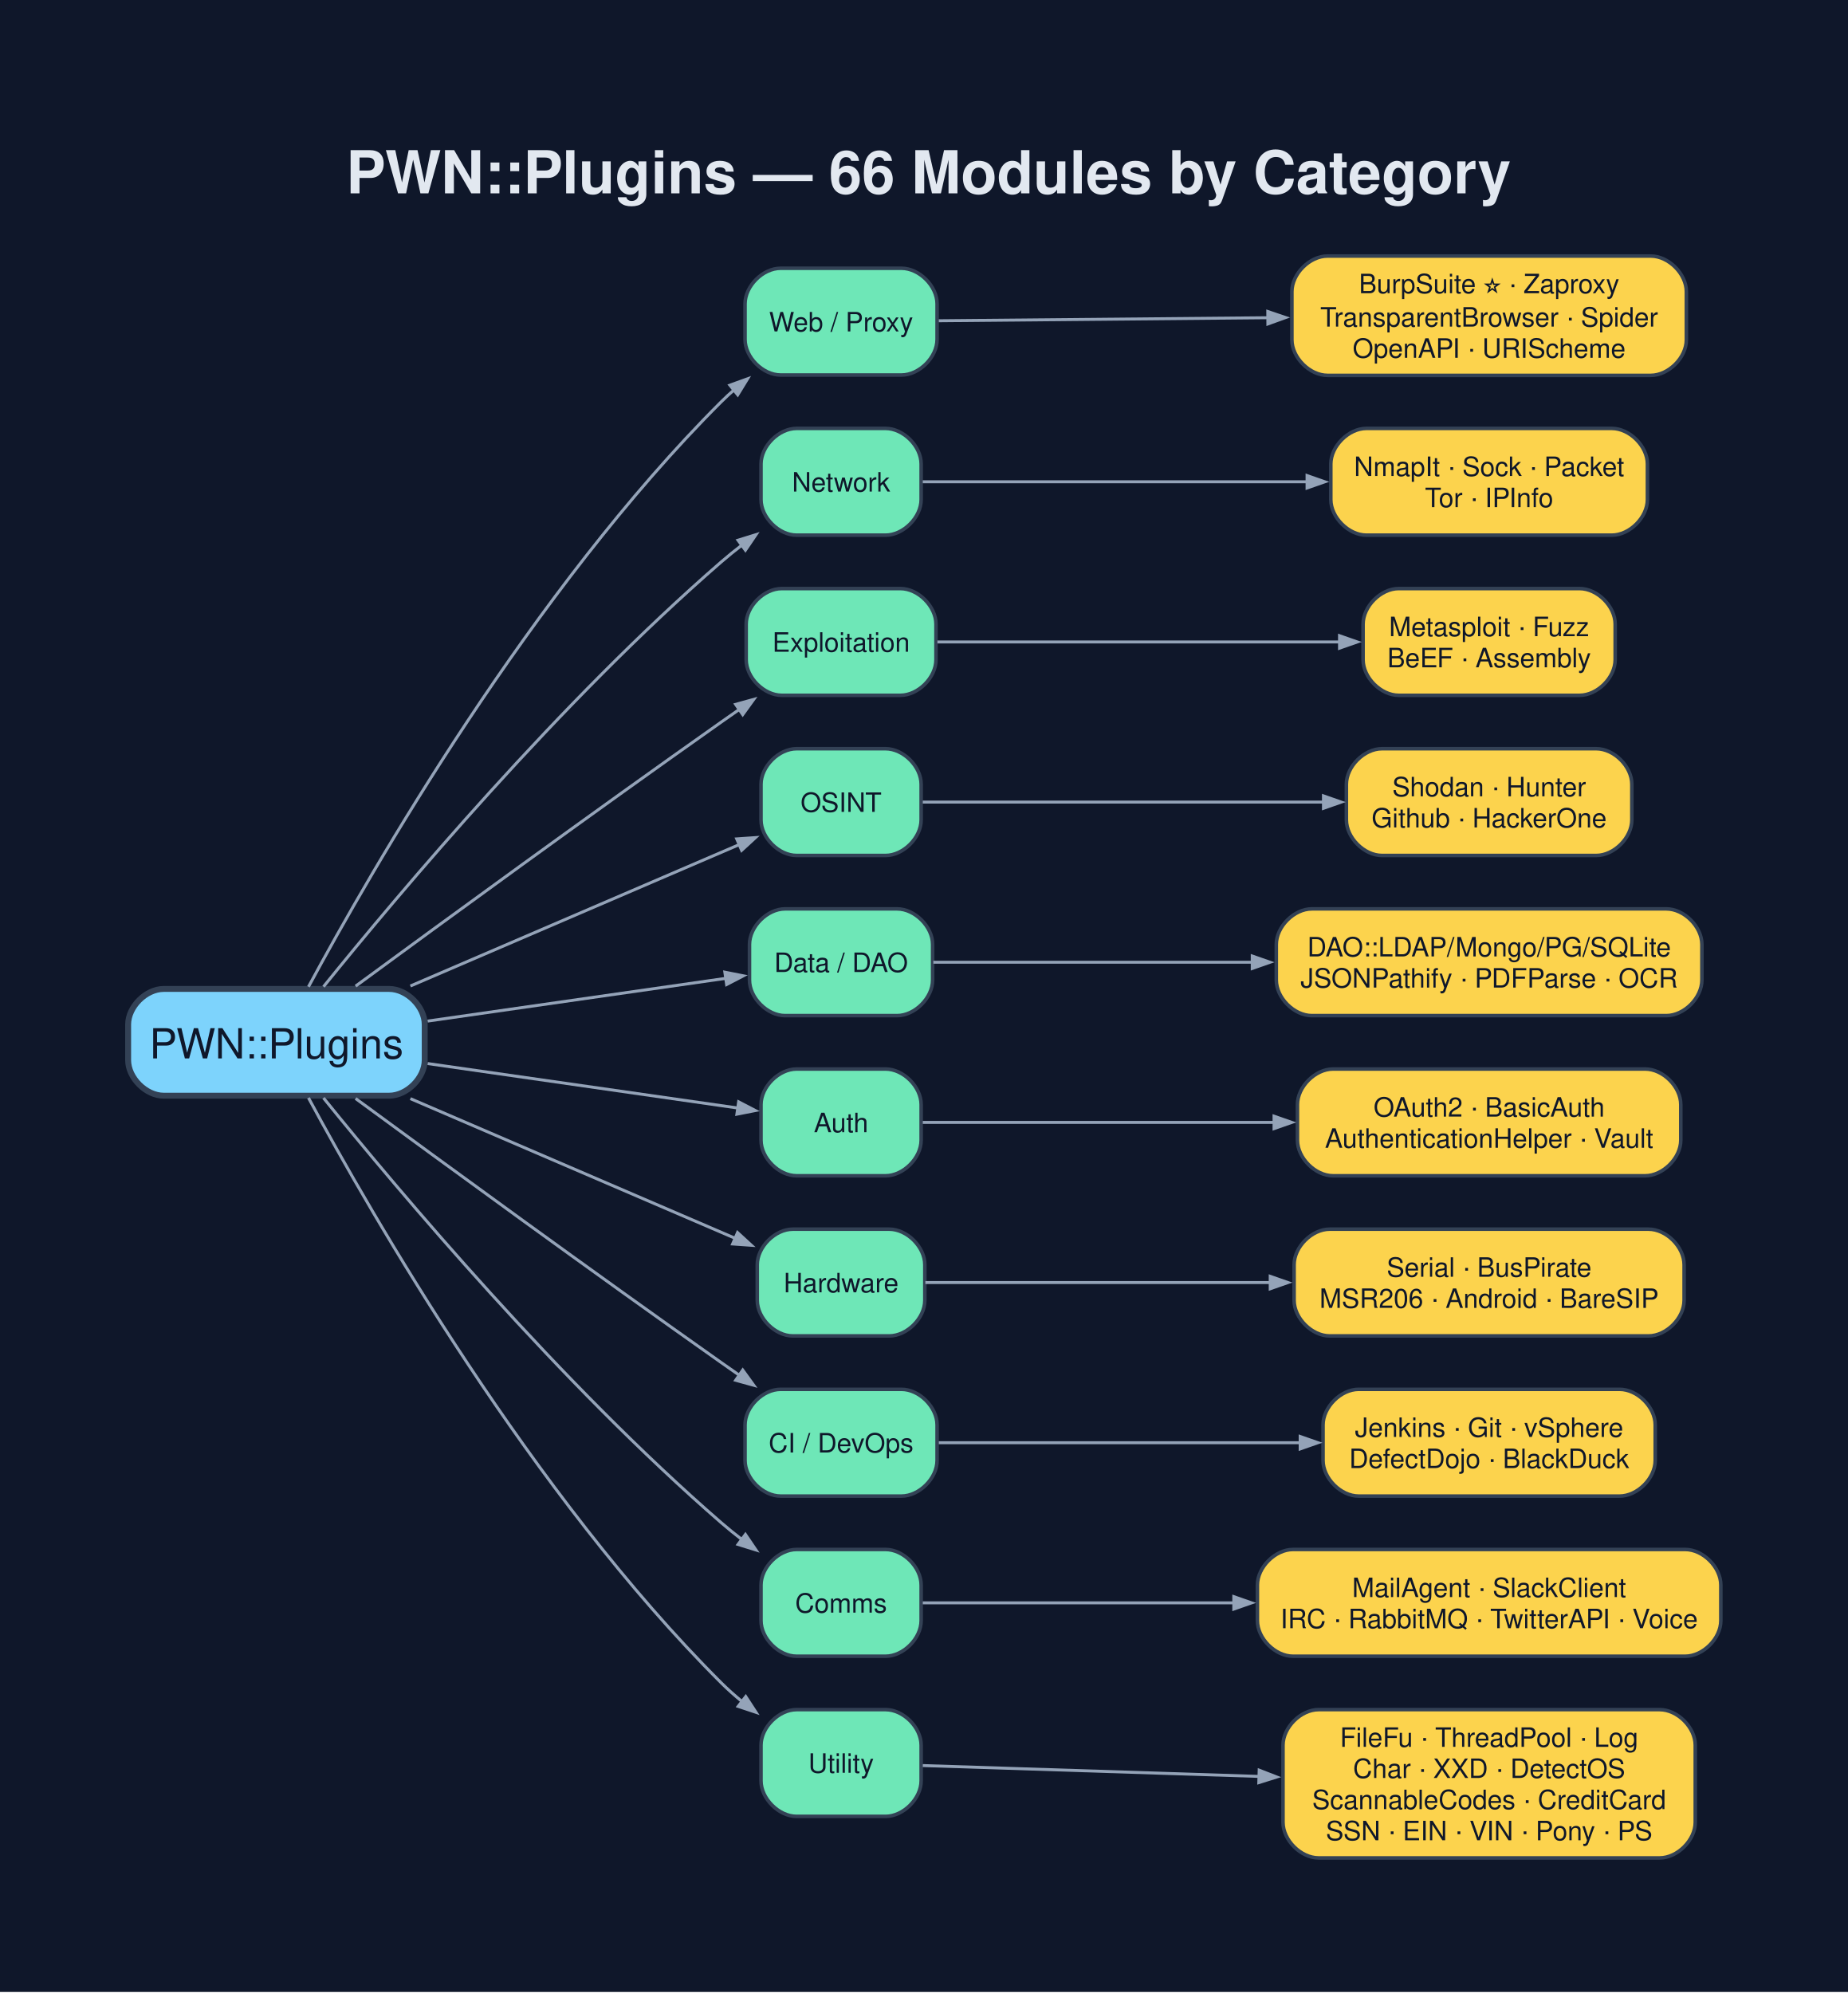
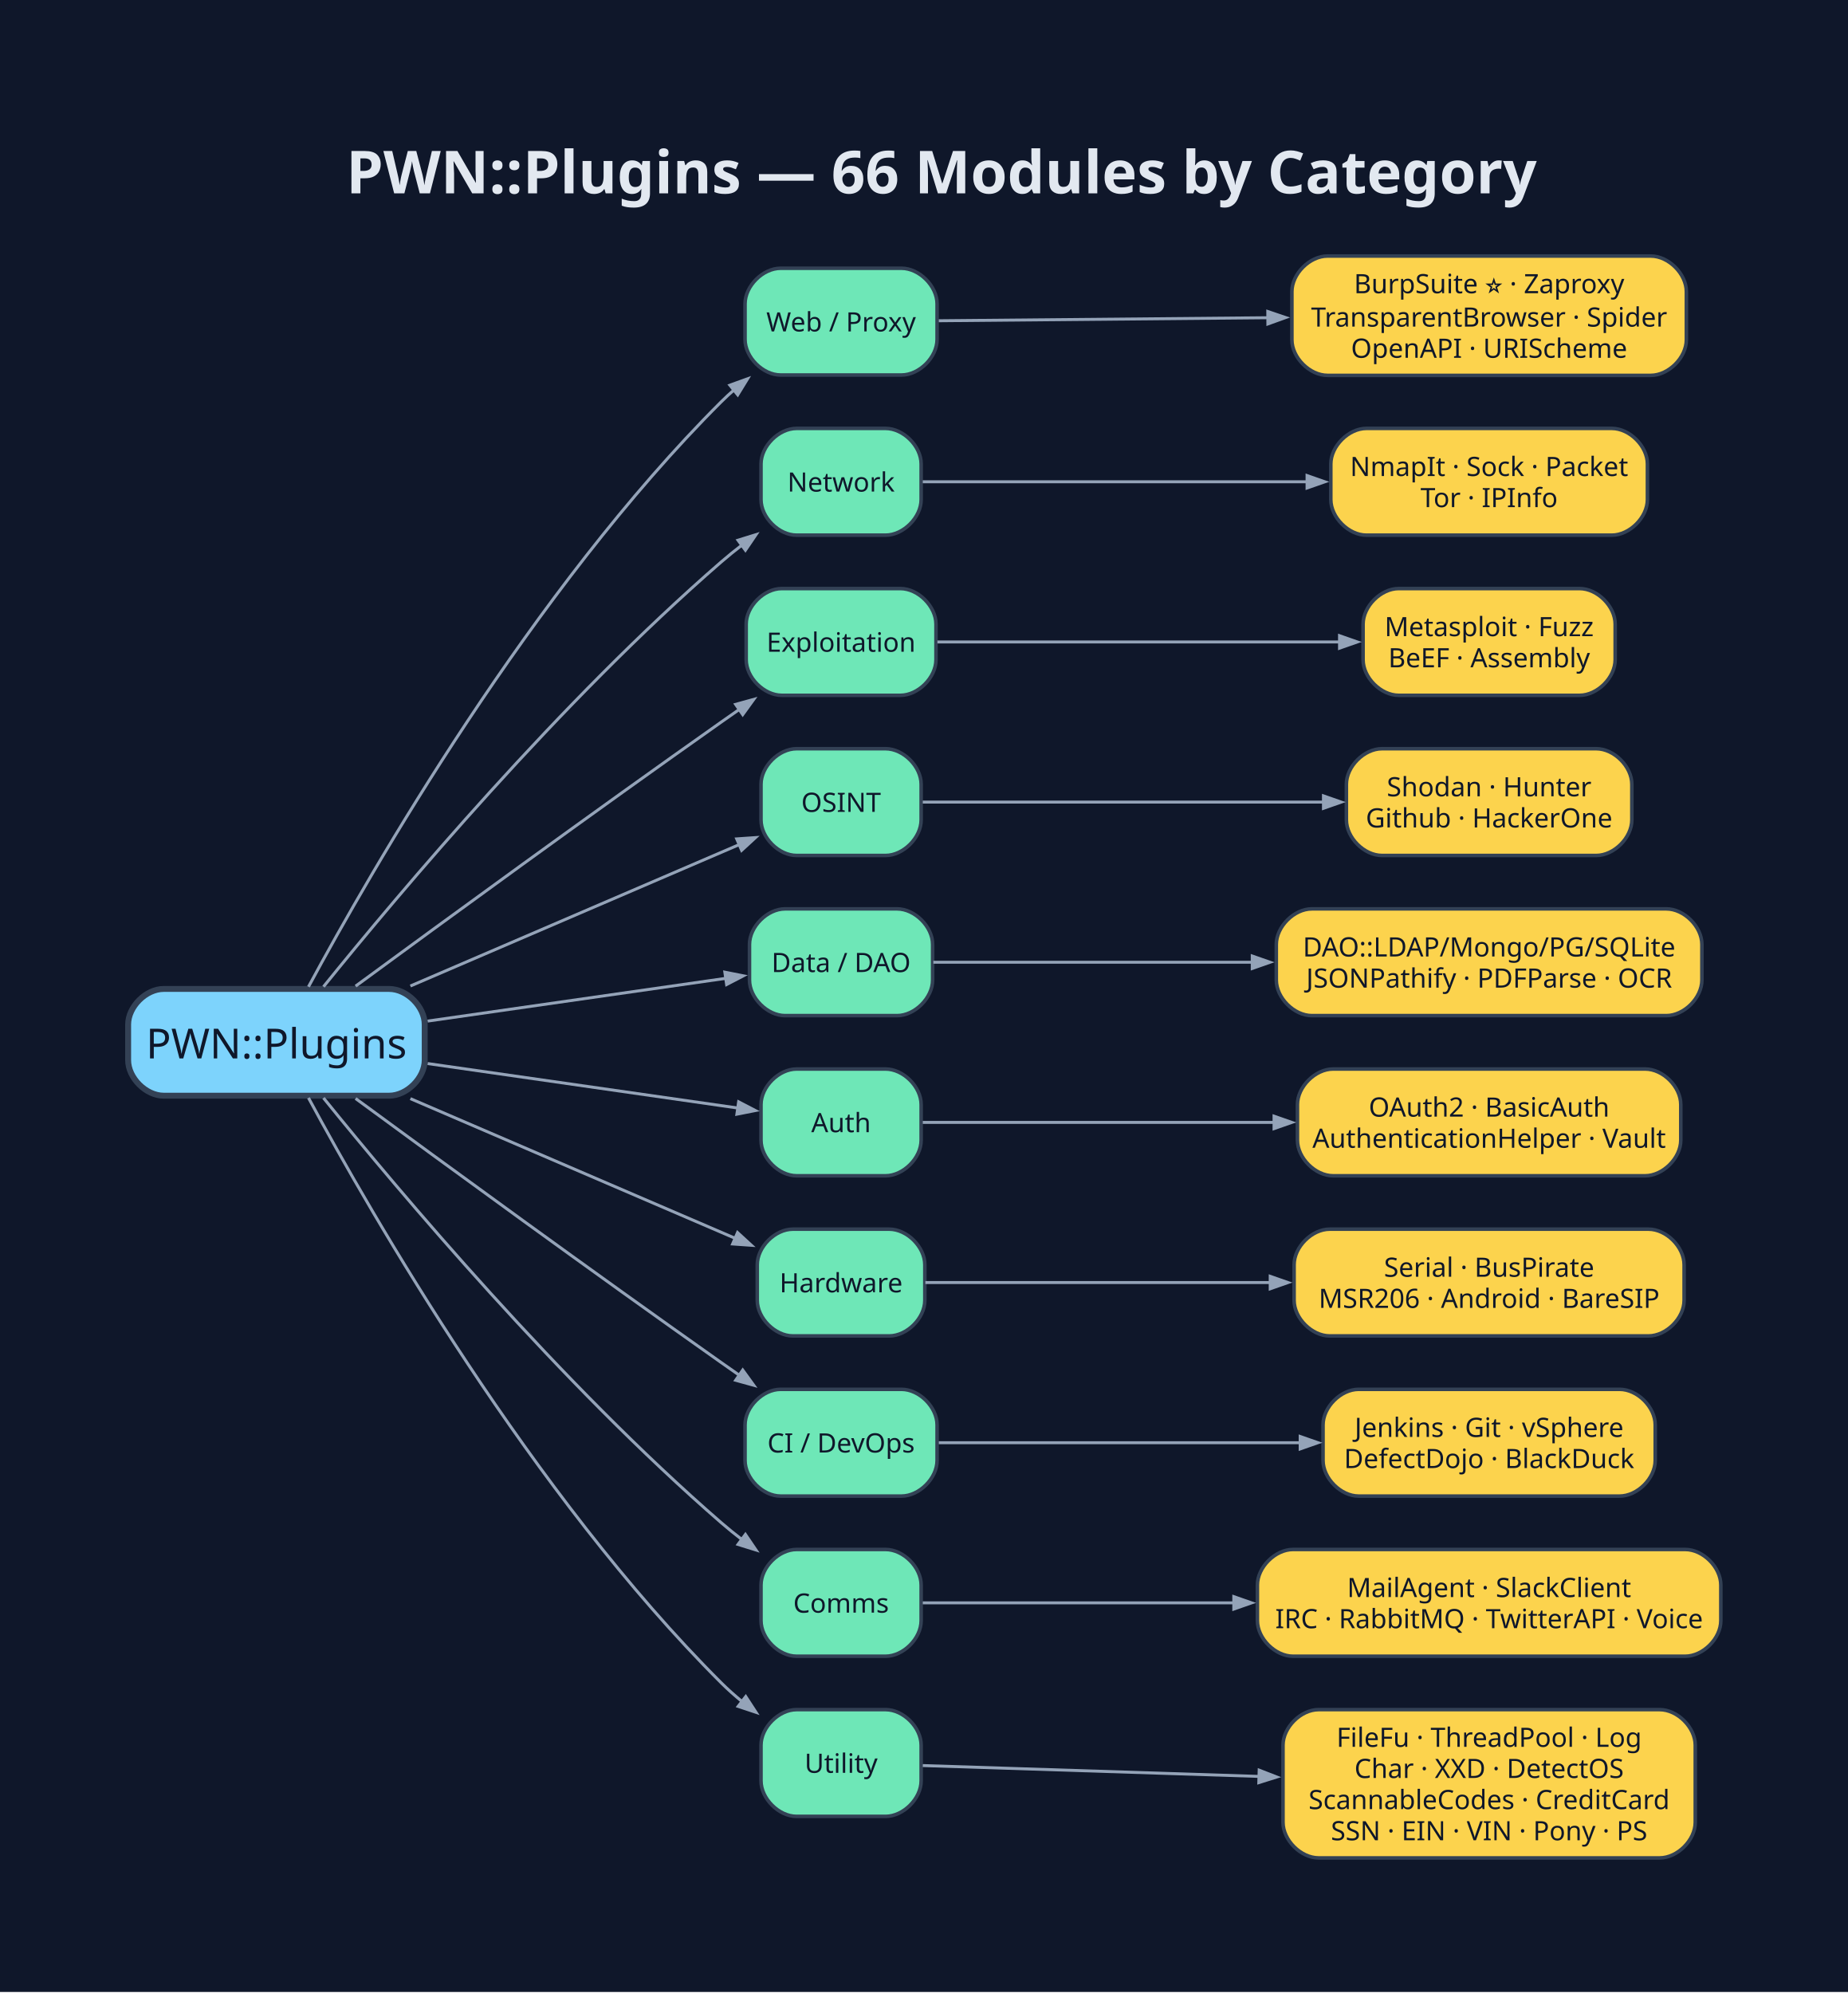
<svg xmlns="http://www.w3.org/2000/svg" width="623pt" height="672pt" viewBox="0.00 0.00 623.00 672.00">
  <g id="graph0" class="graph" transform="scale(1 1) rotate(0) translate(43.2 628.45)">
    <polygon fill="#0f172a" stroke="none" points="-43.2,43.2 -43.2,-628.45 580.2,-628.45 580.2,43.2 -43.2,43.2" />
-     <text xml:space="preserve" text-anchor="start" x="73.5" y="-563.25" font-family="Helvetica,sans-Serif" font-weight="bold" font-size="20.00" fill="#e2e8f0">PWN::Plugins — 66 Modules by Category</text>
+     <text xml:space="preserve" text-anchor="start" x="73.5" y="-563.25" font-family="sans-Serif" font-weight="bold" font-size="20.00" fill="#e2e8f0">PWN::Plugins — 66 Modules by Category</text>
    <g id="clust1" class="cluster">
</g>
    <g id="node1" class="node">
      <path fill="#7dd3fc" stroke="#334155" stroke-width="2" d="M88,-295C88,-295 12,-295 12,-295 6,-295 0,-289 0,-283 0,-283 0,-271 0,-271 0,-265 6,-259 12,-259 12,-259 88,-259 88,-259 94,-259 100,-265 100,-271 100,-271 100,-283 100,-283 100,-289 94,-295 88,-295" />
-       <text xml:space="preserve" text-anchor="middle" x="50" y="-271.57" font-family="Helvetica,sans-Serif" font-size="14.00" fill="#0f172a">PWN::Plugins</text>
+       <text xml:space="preserve" text-anchor="middle" x="50" y="-271.57" font-family="sans-Serif" font-size="14.00" fill="#0f172a">PWN::Plugins</text>
    </g>
    <g id="node2" class="node">
      <path fill="#6ee7b7" stroke="#334155" stroke-width="1.2" d="M260.75,-538C260.75,-538 220,-538 220,-538 214,-538 208,-532 208,-526 208,-526 208,-514 208,-514 208,-508 214,-502 220,-502 220,-502 260.75,-502 260.75,-502 266.75,-502 272.75,-508 272.75,-514 272.75,-514 272.75,-526 272.75,-526 272.75,-532 266.75,-538 260.75,-538" />
-       <text xml:space="preserve" text-anchor="middle" x="240.38" y="-516.7" font-family="Helvetica,sans-Serif" font-size="9.00" fill="#0f172a">Web / Proxy</text>
+       <text xml:space="preserve" text-anchor="middle" x="240.38" y="-516.7" font-family="sans-Serif" font-size="9.00" fill="#0f172a">Web / Proxy</text>
    </g>
    <g id="edge1" class="edge">
      <path fill="none" stroke="#94a3b8" d="M60.81,-295.73C82.2,-335.4 136.29,-429.47 200,-493 201.43,-494.43 202.95,-495.83 204.52,-497.19" />
      <polygon fill="#94a3b8" stroke="#94a3b8" points="202.88,-498.57 208.86,-500.73 205.53,-495.31 202.88,-498.57" />
    </g>
    <g id="node3" class="node">
      <path fill="#6ee7b7" stroke="#334155" stroke-width="1.2" d="M255.38,-484C255.38,-484 225.38,-484 225.38,-484 219.38,-484 213.38,-478 213.38,-472 213.38,-472 213.38,-460 213.38,-460 213.38,-454 219.38,-448 225.38,-448 225.38,-448 255.38,-448 255.38,-448 261.38,-448 267.38,-454 267.38,-460 267.38,-460 267.38,-472 267.38,-472 267.38,-478 261.38,-484 255.38,-484" />
-       <text xml:space="preserve" text-anchor="middle" x="240.38" y="-462.7" font-family="Helvetica,sans-Serif" font-size="9.00" fill="#0f172a">Network</text>
+       <text xml:space="preserve" text-anchor="middle" x="240.38" y="-462.7" font-family="sans-Serif" font-size="9.00" fill="#0f172a">Network</text>
    </g>
    <g id="edge2" class="edge">
      <path fill="none" stroke="#94a3b8" d="M65.87,-295.76C91.39,-327.33 146,-392.2 200,-439 202.25,-440.95 204.65,-442.89 207.11,-444.78" />
      <polygon fill="#94a3b8" stroke="#94a3b8" points="205.63,-446.3 211.7,-448.18 208.13,-442.92 205.63,-446.3" />
    </g>
    <g id="node4" class="node">
      <path fill="#6ee7b7" stroke="#334155" stroke-width="1.2" d="M260.38,-430C260.38,-430 220.38,-430 220.38,-430 214.38,-430 208.38,-424 208.38,-418 208.38,-418 208.38,-406 208.38,-406 208.38,-400 214.38,-394 220.38,-394 220.38,-394 260.38,-394 260.38,-394 266.38,-394 272.38,-400 272.38,-406 272.38,-406 272.38,-418 272.38,-418 272.38,-424 266.38,-430 260.38,-430" />
-       <text xml:space="preserve" text-anchor="middle" x="240.38" y="-408.7" font-family="Helvetica,sans-Serif" font-size="9.00" fill="#0f172a">Exploitation</text>
+       <text xml:space="preserve" text-anchor="middle" x="240.38" y="-408.7" font-family="sans-Serif" font-size="9.00" fill="#0f172a">Exploitation</text>
    </g>
    <g id="edge3" class="edge">
      <path fill="none" stroke="#94a3b8" d="M76.69,-295.94C106.27,-317.66 156.4,-354.25 200,-385 201.96,-386.39 203.99,-387.8 206.04,-389.23" />
      <polygon fill="#94a3b8" stroke="#94a3b8" points="204.83,-390.95 210.95,-392.64 207.22,-387.49 204.83,-390.95" />
    </g>
    <g id="node5" class="node">
      <path fill="#6ee7b7" stroke="#334155" stroke-width="1.2" d="M255.38,-376C255.38,-376 225.38,-376 225.38,-376 219.38,-376 213.38,-370 213.38,-364 213.38,-364 213.38,-352 213.38,-352 213.38,-346 219.38,-340 225.38,-340 225.38,-340 255.38,-340 255.38,-340 261.38,-340 267.38,-346 267.38,-352 267.38,-352 267.38,-364 267.38,-364 267.38,-370 261.38,-376 255.38,-376" />
-       <text xml:space="preserve" text-anchor="middle" x="240.38" y="-354.7" font-family="Helvetica,sans-Serif" font-size="9.00" fill="#0f172a">OSINT</text>
+       <text xml:space="preserve" text-anchor="middle" x="240.38" y="-354.7" font-family="sans-Serif" font-size="9.00" fill="#0f172a">OSINT</text>
    </g>
    <g id="edge4" class="edge">
      <path fill="none" stroke="#94a3b8" d="M95.17,-295.99C129.14,-310.6 175.33,-330.46 206.19,-343.73" />
      <polygon fill="#94a3b8" stroke="#94a3b8" points="205.19,-345.59 211.53,-346.03 206.85,-341.73 205.19,-345.59" />
    </g>
    <g id="node6" class="node">
      <path fill="#6ee7b7" stroke="#334155" stroke-width="1.2" d="M259.25,-322C259.25,-322 221.5,-322 221.5,-322 215.5,-322 209.5,-316 209.5,-310 209.5,-310 209.5,-298 209.5,-298 209.5,-292 215.5,-286 221.5,-286 221.5,-286 259.25,-286 259.25,-286 265.25,-286 271.25,-292 271.25,-298 271.25,-298 271.25,-310 271.25,-310 271.25,-316 265.25,-322 259.25,-322" />
-       <text xml:space="preserve" text-anchor="middle" x="240.38" y="-300.7" font-family="Helvetica,sans-Serif" font-size="9.00" fill="#0f172a">Data / DAO</text>
+       <text xml:space="preserve" text-anchor="middle" x="240.38" y="-300.7" font-family="sans-Serif" font-size="9.00" fill="#0f172a">Data / DAO</text>
    </g>
    <g id="edge5" class="edge">
      <path fill="none" stroke="#94a3b8" d="M100.99,-284.16C132.64,-288.7 172.9,-294.47 201.83,-298.62" />
      <polygon fill="#94a3b8" stroke="#94a3b8" points="201.19,-300.65 207.43,-299.42 201.79,-296.49 201.19,-300.65" />
    </g>
    <g id="node7" class="node">
      <path fill="#6ee7b7" stroke="#334155" stroke-width="1.2" d="M255.38,-268C255.38,-268 225.38,-268 225.38,-268 219.38,-268 213.38,-262 213.38,-256 213.38,-256 213.38,-244 213.38,-244 213.38,-238 219.38,-232 225.38,-232 225.38,-232 255.38,-232 255.38,-232 261.38,-232 267.38,-238 267.38,-244 267.38,-244 267.38,-256 267.38,-256 267.38,-262 261.38,-268 255.38,-268" />
-       <text xml:space="preserve" text-anchor="middle" x="240.38" y="-246.7" font-family="Helvetica,sans-Serif" font-size="9.00" fill="#0f172a">Auth</text>
+       <text xml:space="preserve" text-anchor="middle" x="240.38" y="-246.7" font-family="sans-Serif" font-size="9.00" fill="#0f172a">Auth</text>
    </g>
    <g id="edge6" class="edge">
      <path fill="none" stroke="#94a3b8" d="M100.99,-269.84C134.15,-265.08 176.76,-258.98 205.88,-254.8" />
      <polygon fill="#94a3b8" stroke="#94a3b8" points="205.84,-256.93 211.48,-254 205.25,-252.77 205.84,-256.93" />
    </g>
    <g id="node8" class="node">
      <path fill="#6ee7b7" stroke="#334155" stroke-width="1.2" d="M256.62,-214C256.62,-214 224.12,-214 224.12,-214 218.12,-214 212.12,-208 212.12,-202 212.12,-202 212.12,-190 212.12,-190 212.12,-184 218.12,-178 224.12,-178 224.12,-178 256.62,-178 256.62,-178 262.62,-178 268.62,-184 268.62,-190 268.62,-190 268.62,-202 268.62,-202 268.62,-208 262.62,-214 256.62,-214" />
-       <text xml:space="preserve" text-anchor="middle" x="240.38" y="-192.7" font-family="Helvetica,sans-Serif" font-size="9.00" fill="#0f172a">Hardware</text>
+       <text xml:space="preserve" text-anchor="middle" x="240.38" y="-192.7" font-family="sans-Serif" font-size="9.00" fill="#0f172a">Hardware</text>
    </g>
    <g id="edge7" class="edge">
      <path fill="none" stroke="#94a3b8" d="M95.17,-258.01C128.63,-243.62 173.96,-224.13 204.81,-210.86" />
      <polygon fill="#94a3b8" stroke="#94a3b8" points="205.47,-212.86 210.16,-208.56 203.81,-209.01 205.47,-212.86" />
    </g>
    <g id="node9" class="node">
      <path fill="#6ee7b7" stroke="#334155" stroke-width="1.2" d="M260.75,-160C260.75,-160 220,-160 220,-160 214,-160 208,-154 208,-148 208,-148 208,-136 208,-136 208,-130 214,-124 220,-124 220,-124 260.75,-124 260.75,-124 266.75,-124 272.75,-130 272.75,-136 272.75,-136 272.75,-148 272.75,-148 272.75,-154 266.75,-160 260.75,-160" />
-       <text xml:space="preserve" text-anchor="middle" x="240.38" y="-138.7" font-family="Helvetica,sans-Serif" font-size="9.00" fill="#0f172a">CI / DevOps</text>
+       <text xml:space="preserve" text-anchor="middle" x="240.38" y="-138.7" font-family="sans-Serif" font-size="9.00" fill="#0f172a">CI / DevOps</text>
    </g>
    <g id="edge8" class="edge">
      <path fill="none" stroke="#94a3b8" d="M76.69,-258.06C106.27,-236.34 156.4,-199.75 200,-169 201.96,-167.61 203.99,-166.2 206.04,-164.77" />
      <polygon fill="#94a3b8" stroke="#94a3b8" points="207.22,-166.51 210.95,-161.36 204.83,-163.05 207.22,-166.51" />
    </g>
    <g id="node10" class="node">
      <path fill="#6ee7b7" stroke="#334155" stroke-width="1.2" d="M255.38,-106C255.38,-106 225.38,-106 225.38,-106 219.38,-106 213.38,-100 213.38,-94 213.38,-94 213.38,-82 213.38,-82 213.38,-76 219.38,-70 225.38,-70 225.38,-70 255.38,-70 255.38,-70 261.38,-70 267.38,-76 267.38,-82 267.38,-82 267.38,-94 267.38,-94 267.38,-100 261.38,-106 255.38,-106" />
-       <text xml:space="preserve" text-anchor="middle" x="240.38" y="-84.7" font-family="Helvetica,sans-Serif" font-size="9.00" fill="#0f172a">Comms</text>
+       <text xml:space="preserve" text-anchor="middle" x="240.38" y="-84.7" font-family="sans-Serif" font-size="9.00" fill="#0f172a">Comms</text>
    </g>
    <g id="edge9" class="edge">
      <path fill="none" stroke="#94a3b8" d="M65.87,-258.24C91.39,-226.67 146,-161.8 200,-115 202.25,-113.05 204.65,-111.11 207.11,-109.22" />
      <polygon fill="#94a3b8" stroke="#94a3b8" points="208.13,-111.08 211.7,-105.82 205.63,-107.7 208.13,-111.08" />
    </g>
    <g id="node11" class="node">
      <path fill="#6ee7b7" stroke="#334155" stroke-width="1.2" d="M255.38,-52C255.38,-52 225.38,-52 225.38,-52 219.38,-52 213.38,-46 213.38,-40 213.38,-40 213.38,-28 213.38,-28 213.38,-22 219.38,-16 225.38,-16 225.38,-16 255.38,-16 255.38,-16 261.38,-16 267.38,-22 267.38,-28 267.38,-28 267.38,-40 267.38,-40 267.38,-46 261.38,-52 255.38,-52" />
-       <text xml:space="preserve" text-anchor="middle" x="240.38" y="-30.7" font-family="Helvetica,sans-Serif" font-size="9.00" fill="#0f172a">Utility</text>
+       <text xml:space="preserve" text-anchor="middle" x="240.38" y="-30.7" font-family="sans-Serif" font-size="9.00" fill="#0f172a">Utility</text>
    </g>
    <g id="edge10" class="edge">
      <path fill="none" stroke="#94a3b8" d="M60.81,-258.27C82.2,-218.6 136.29,-124.53 200,-61 202.18,-58.83 204.55,-56.72 207.02,-54.7" />
      <polygon fill="#94a3b8" stroke="#94a3b8" points="208.24,-56.41 211.71,-51.08 205.67,-53.09 208.24,-56.41" />
    </g>
    <g id="node12" class="node">
      <path fill="#fcd34d" stroke="#334155" stroke-width="1.2" d="M513.38,-542.12C513.38,-542.12 404.38,-542.12 404.38,-542.12 398.38,-542.12 392.38,-536.12 392.38,-530.12 392.38,-530.12 392.38,-513.88 392.38,-513.88 392.38,-507.88 398.38,-501.88 404.38,-501.88 404.38,-501.88 513.38,-501.88 513.38,-501.88 519.38,-501.88 525.38,-507.88 525.38,-513.88 525.38,-513.88 525.38,-530.12 525.38,-530.12 525.38,-536.12 519.38,-542.12 513.38,-542.12" />
-       <text xml:space="preserve" text-anchor="middle" x="458.88" y="-529.58" font-family="Helvetica,sans-Serif" font-size="9.00" fill="#0f172a">BurpSuite ⭐ · Zaproxy</text>
-       <text xml:space="preserve" text-anchor="middle" x="458.88" y="-518.33" font-family="Helvetica,sans-Serif" font-size="9.00" fill="#0f172a">TransparentBrowser · Spider</text>
-       <text xml:space="preserve" text-anchor="middle" x="458.88" y="-507.82" font-family="Helvetica,sans-Serif" font-size="9.00" fill="#0f172a">OpenAPI · URIScheme</text>
+       <text xml:space="preserve" text-anchor="middle" x="458.88" y="-529.58" font-family="sans-Serif" font-size="9.00" fill="#0f172a">BurpSuite ⭐ · Zaproxy</text>
+       <text xml:space="preserve" text-anchor="middle" x="458.88" y="-518.33" font-family="sans-Serif" font-size="9.00" fill="#0f172a">TransparentBrowser · Spider</text>
+       <text xml:space="preserve" text-anchor="middle" x="458.88" y="-507.82" font-family="sans-Serif" font-size="9.00" fill="#0f172a">OpenAPI · URIScheme</text>
    </g>
    <g id="edge11" class="edge">
      <path fill="none" stroke="#94a3b8" d="M273.32,-520.3C302.43,-520.56 346.52,-520.97 384.31,-521.32" />
      <polygon fill="#94a3b8" stroke="#94a3b8" points="384.25,-523.42 390.26,-521.38 384.28,-519.22 384.25,-523.42" />
    </g>
    <g id="node13" class="node">
      <path fill="#fcd34d" stroke="#334155" stroke-width="1.2" d="M500.25,-484C500.25,-484 417.5,-484 417.5,-484 411.5,-484 405.5,-478 405.5,-472 405.5,-472 405.5,-460 405.5,-460 405.5,-454 411.5,-448 417.5,-448 417.5,-448 500.25,-448 500.25,-448 506.25,-448 512.25,-454 512.25,-460 512.25,-460 512.25,-472 512.25,-472 512.25,-478 506.25,-484 500.25,-484" />
-       <text xml:space="preserve" text-anchor="middle" x="458.88" y="-467.95" font-family="Helvetica,sans-Serif" font-size="9.00" fill="#0f172a">NmapIt · Sock · Packet</text>
-       <text xml:space="preserve" text-anchor="middle" x="458.88" y="-457.45" font-family="Helvetica,sans-Serif" font-size="9.00" fill="#0f172a">Tor · IPInfo</text>
+       <text xml:space="preserve" text-anchor="middle" x="458.88" y="-467.95" font-family="sans-Serif" font-size="9.00" fill="#0f172a">NmapIt · Sock · Packet</text>
+       <text xml:space="preserve" text-anchor="middle" x="458.88" y="-457.45" font-family="sans-Serif" font-size="9.00" fill="#0f172a">Tor · IPInfo</text>
    </g>
    <g id="edge12" class="edge">
      <path fill="none" stroke="#94a3b8" d="M267.92,-466C300.05,-466 355.14,-466 397.74,-466" />
      <polygon fill="#94a3b8" stroke="#94a3b8" points="397.49,-468.1 403.49,-466 397.49,-463.9 397.49,-468.1" />
    </g>
    <g id="node14" class="node">
      <path fill="#fcd34d" stroke="#334155" stroke-width="1.2" d="M489.38,-430C489.38,-430 428.38,-430 428.38,-430 422.38,-430 416.38,-424 416.38,-418 416.38,-418 416.38,-406 416.38,-406 416.38,-400 422.38,-394 428.38,-394 428.38,-394 489.38,-394 489.38,-394 495.38,-394 501.38,-400 501.38,-406 501.38,-406 501.38,-418 501.38,-418 501.38,-424 495.38,-430 489.38,-430" />
-       <text xml:space="preserve" text-anchor="middle" x="458.88" y="-413.95" font-family="Helvetica,sans-Serif" font-size="9.00" fill="#0f172a">Metasploit · Fuzz</text>
-       <text xml:space="preserve" text-anchor="middle" x="458.88" y="-403.45" font-family="Helvetica,sans-Serif" font-size="9.00" fill="#0f172a">BeEF · Assembly</text>
+       <text xml:space="preserve" text-anchor="middle" x="458.88" y="-413.95" font-family="sans-Serif" font-size="9.00" fill="#0f172a">Metasploit · Fuzz</text>
+       <text xml:space="preserve" text-anchor="middle" x="458.88" y="-403.45" font-family="sans-Serif" font-size="9.00" fill="#0f172a">BeEF · Assembly</text>
    </g>
    <g id="edge13" class="edge">
      <path fill="none" stroke="#94a3b8" d="M272.86,-412C308.48,-412 366.96,-412 408.63,-412" />
      <polygon fill="#94a3b8" stroke="#94a3b8" points="408.44,-414.1 414.44,-412 408.44,-409.9 408.44,-414.1" />
    </g>
    <g id="node15" class="node">
      <path fill="#fcd34d" stroke="#334155" stroke-width="1.2" d="M495,-376C495,-376 422.75,-376 422.75,-376 416.75,-376 410.75,-370 410.75,-364 410.75,-364 410.75,-352 410.75,-352 410.75,-346 416.75,-340 422.75,-340 422.75,-340 495,-340 495,-340 501,-340 507,-346 507,-352 507,-352 507,-364 507,-364 507,-370 501,-376 495,-376" />
-       <text xml:space="preserve" text-anchor="middle" x="458.88" y="-359.95" font-family="Helvetica,sans-Serif" font-size="9.00" fill="#0f172a">Shodan · Hunter</text>
-       <text xml:space="preserve" text-anchor="middle" x="458.88" y="-349.45" font-family="Helvetica,sans-Serif" font-size="9.00" fill="#0f172a">Github · HackerOne</text>
+       <text xml:space="preserve" text-anchor="middle" x="458.88" y="-359.95" font-family="sans-Serif" font-size="9.00" fill="#0f172a">Shodan · Hunter</text>
+       <text xml:space="preserve" text-anchor="middle" x="458.88" y="-349.45" font-family="sans-Serif" font-size="9.00" fill="#0f172a">Github · HackerOne</text>
    </g>
    <g id="edge14" class="edge">
      <path fill="none" stroke="#94a3b8" d="M267.92,-358C301.44,-358 359.94,-358 403.19,-358" />
      <polygon fill="#94a3b8" stroke="#94a3b8" points="403.02,-360.1 409.02,-358 403.02,-355.9 403.02,-360.1" />
    </g>
    <g id="node16" class="node">
      <path fill="#fcd34d" stroke="#334155" stroke-width="1.2" d="M518.62,-322C518.62,-322 399.12,-322 399.12,-322 393.12,-322 387.12,-316 387.12,-310 387.12,-310 387.12,-298 387.12,-298 387.12,-292 393.12,-286 399.12,-286 399.12,-286 518.62,-286 518.62,-286 524.62,-286 530.62,-292 530.62,-298 530.62,-298 530.62,-310 530.62,-310 530.62,-316 524.62,-322 518.62,-322" />
-       <text xml:space="preserve" text-anchor="middle" x="458.88" y="-305.95" font-family="Helvetica,sans-Serif" font-size="9.00" fill="#0f172a">DAO::LDAP/Mongo/PG/SQLite</text>
-       <text xml:space="preserve" text-anchor="middle" x="458.88" y="-295.45" font-family="Helvetica,sans-Serif" font-size="9.00" fill="#0f172a">JSONPathify · PDFParse · OCR</text>
+       <text xml:space="preserve" text-anchor="middle" x="458.88" y="-305.95" font-family="sans-Serif" font-size="9.00" fill="#0f172a">DAO::LDAP/Mongo/PG/SQLite</text>
+       <text xml:space="preserve" text-anchor="middle" x="458.88" y="-295.45" font-family="sans-Serif" font-size="9.00" fill="#0f172a">JSONPathify · PDFParse · OCR</text>
    </g>
    <g id="edge15" class="edge">
      <path fill="none" stroke="#94a3b8" d="M271.48,-304C299.25,-304 341.73,-304 379.12,-304" />
      <polygon fill="#94a3b8" stroke="#94a3b8" points="379.01,-306.1 385.01,-304 379.01,-301.9 379.01,-306.1" />
    </g>
    <g id="node17" class="node">
      <path fill="#fcd34d" stroke="#334155" stroke-width="1.2" d="M511.5,-268C511.5,-268 406.25,-268 406.25,-268 400.25,-268 394.25,-262 394.25,-256 394.25,-256 394.25,-244 394.25,-244 394.25,-238 400.25,-232 406.25,-232 406.25,-232 511.5,-232 511.5,-232 517.5,-232 523.5,-238 523.5,-244 523.5,-244 523.5,-256 523.5,-256 523.5,-262 517.5,-268 511.5,-268" />
-       <text xml:space="preserve" text-anchor="middle" x="458.88" y="-251.95" font-family="Helvetica,sans-Serif" font-size="9.00" fill="#0f172a">OAuth2 · BasicAuth</text>
-       <text xml:space="preserve" text-anchor="middle" x="458.88" y="-241.45" font-family="Helvetica,sans-Serif" font-size="9.00" fill="#0f172a">AuthenticationHelper · Vault</text>
+       <text xml:space="preserve" text-anchor="middle" x="458.88" y="-251.95" font-family="sans-Serif" font-size="9.00" fill="#0f172a">OAuth2 · BasicAuth</text>
+       <text xml:space="preserve" text-anchor="middle" x="458.88" y="-241.45" font-family="sans-Serif" font-size="9.00" fill="#0f172a">AuthenticationHelper · Vault</text>
    </g>
    <g id="edge16" class="edge">
      <path fill="none" stroke="#94a3b8" d="M267.92,-250C297.26,-250 345.74,-250 386.38,-250" />
      <polygon fill="#94a3b8" stroke="#94a3b8" points="386.36,-252.1 392.36,-250 386.36,-247.9 386.36,-252.1" />
    </g>
    <g id="node18" class="node">
      <path fill="#fcd34d" stroke="#334155" stroke-width="1.2" d="M512.62,-214C512.62,-214 405.12,-214 405.12,-214 399.12,-214 393.12,-208 393.12,-202 393.12,-202 393.12,-190 393.12,-190 393.12,-184 399.12,-178 405.12,-178 405.12,-178 512.62,-178 512.62,-178 518.62,-178 524.62,-184 524.62,-190 524.62,-190 524.62,-202 524.62,-202 524.62,-208 518.62,-214 512.62,-214" />
-       <text xml:space="preserve" text-anchor="middle" x="458.88" y="-197.95" font-family="Helvetica,sans-Serif" font-size="9.00" fill="#0f172a">Serial · BusPirate</text>
-       <text xml:space="preserve" text-anchor="middle" x="458.88" y="-187.45" font-family="Helvetica,sans-Serif" font-size="9.00" fill="#0f172a">MSR206 · Android · BareSIP</text>
+       <text xml:space="preserve" text-anchor="middle" x="458.88" y="-197.95" font-family="sans-Serif" font-size="9.00" fill="#0f172a">Serial · BusPirate</text>
+       <text xml:space="preserve" text-anchor="middle" x="458.88" y="-187.45" font-family="sans-Serif" font-size="9.00" fill="#0f172a">MSR206 · Android · BareSIP</text>
    </g>
    <g id="edge17" class="edge">
      <path fill="none" stroke="#94a3b8" d="M268.79,-196C297.93,-196 345.22,-196 385.21,-196" />
      <polygon fill="#94a3b8" stroke="#94a3b8" points="385.07,-198.1 391.07,-196 385.07,-193.9 385.07,-198.1" />
    </g>
    <g id="node19" class="node">
      <path fill="#fcd34d" stroke="#334155" stroke-width="1.2" d="M502.88,-160C502.88,-160 414.88,-160 414.88,-160 408.88,-160 402.88,-154 402.88,-148 402.88,-148 402.88,-136 402.88,-136 402.88,-130 408.88,-124 414.88,-124 414.88,-124 502.88,-124 502.88,-124 508.88,-124 514.88,-130 514.88,-136 514.88,-136 514.88,-148 514.88,-148 514.88,-154 508.88,-160 502.88,-160" />
-       <text xml:space="preserve" text-anchor="middle" x="458.88" y="-143.95" font-family="Helvetica,sans-Serif" font-size="9.00" fill="#0f172a">Jenkins · Git · vSphere</text>
-       <text xml:space="preserve" text-anchor="middle" x="458.88" y="-133.45" font-family="Helvetica,sans-Serif" font-size="9.00" fill="#0f172a">DefectDojo · BlackDuck</text>
+       <text xml:space="preserve" text-anchor="middle" x="458.88" y="-143.95" font-family="sans-Serif" font-size="9.00" fill="#0f172a">Jenkins · Git · vSphere</text>
+       <text xml:space="preserve" text-anchor="middle" x="458.88" y="-133.45" font-family="sans-Serif" font-size="9.00" fill="#0f172a">DefectDojo · BlackDuck</text>
    </g>
    <g id="edge18" class="edge">
      <path fill="none" stroke="#94a3b8" d="M273.32,-142C305.32,-142 355.42,-142 395.36,-142" />
      <polygon fill="#94a3b8" stroke="#94a3b8" points="395.17,-144.1 401.17,-142 395.17,-139.9 395.17,-144.1" />
    </g>
    <g id="node20" class="node">
      <path fill="#fcd34d" stroke="#334155" stroke-width="1.2" d="M525,-106C525,-106 392.75,-106 392.75,-106 386.75,-106 380.75,-100 380.75,-94 380.75,-94 380.75,-82 380.75,-82 380.75,-76 386.75,-70 392.75,-70 392.75,-70 525,-70 525,-70 531,-70 537,-76 537,-82 537,-82 537,-94 537,-94 537,-100 531,-106 525,-106" />
-       <text xml:space="preserve" text-anchor="middle" x="458.88" y="-89.95" font-family="Helvetica,sans-Serif" font-size="9.00" fill="#0f172a">MailAgent · SlackClient</text>
-       <text xml:space="preserve" text-anchor="middle" x="458.88" y="-79.45" font-family="Helvetica,sans-Serif" font-size="9.00" fill="#0f172a">IRC · RabbitMQ · TwitterAPI · Voice</text>
+       <text xml:space="preserve" text-anchor="middle" x="458.88" y="-89.95" font-family="sans-Serif" font-size="9.00" fill="#0f172a">MailAgent · SlackClient</text>
+       <text xml:space="preserve" text-anchor="middle" x="458.88" y="-79.45" font-family="sans-Serif" font-size="9.00" fill="#0f172a">IRC · RabbitMQ · TwitterAPI · Voice</text>
    </g>
    <g id="edge19" class="edge">
      <path fill="none" stroke="#94a3b8" d="M267.92,-88C294.07,-88 335.42,-88 372.87,-88" />
      <polygon fill="#94a3b8" stroke="#94a3b8" points="372.79,-90.1 378.79,-88 372.79,-85.9 372.79,-90.1" />
    </g>
    <g id="node21" class="node">
      <path fill="#fcd34d" stroke="#334155" stroke-width="1.2" d="M516.38,-52C516.38,-52 401.38,-52 401.38,-52 395.38,-52 389.38,-46 389.38,-40 389.38,-40 389.38,-14 389.38,-14 389.38,-8 395.38,-2 401.38,-2 401.38,-2 516.38,-2 516.38,-2 522.38,-2 528.38,-8 528.38,-14 528.38,-14 528.38,-40 528.38,-40 528.38,-46 522.38,-52 516.38,-52" />
-       <text xml:space="preserve" text-anchor="middle" x="458.88" y="-39.45" font-family="Helvetica,sans-Serif" font-size="9.00" fill="#0f172a">FileFu · ThreadPool · Log</text>
-       <text xml:space="preserve" text-anchor="middle" x="458.88" y="-28.95" font-family="Helvetica,sans-Serif" font-size="9.00" fill="#0f172a">Char · XXD · DetectOS</text>
-       <text xml:space="preserve" text-anchor="middle" x="458.88" y="-18.45" font-family="Helvetica,sans-Serif" font-size="9.00" fill="#0f172a">ScannableCodes · CreditCard</text>
-       <text xml:space="preserve" text-anchor="middle" x="458.88" y="-7.95" font-family="Helvetica,sans-Serif" font-size="9.00" fill="#0f172a">SSN · EIN · VIN · Pony · PS</text>
+       <text xml:space="preserve" text-anchor="middle" x="458.88" y="-39.45" font-family="sans-Serif" font-size="9.00" fill="#0f172a">FileFu · ThreadPool · Log</text>
+       <text xml:space="preserve" text-anchor="middle" x="458.88" y="-28.95" font-family="sans-Serif" font-size="9.00" fill="#0f172a">Char · XXD · DetectOS</text>
+       <text xml:space="preserve" text-anchor="middle" x="458.88" y="-18.45" font-family="sans-Serif" font-size="9.00" fill="#0f172a">ScannableCodes · CreditCard</text>
+       <text xml:space="preserve" text-anchor="middle" x="458.88" y="-7.95" font-family="sans-Serif" font-size="9.00" fill="#0f172a">SSN · EIN · VIN · Pony · PS</text>
    </g>
    <g id="edge20" class="edge">
      <path fill="none" stroke="#94a3b8" d="M267.92,-33.14C296.09,-32.23 341.91,-30.75 381.48,-29.47" />
      <polygon fill="#94a3b8" stroke="#94a3b8" points="381.35,-31.58 387.28,-29.28 381.22,-27.38 381.35,-31.58" />
    </g>
  </g>
</svg>
